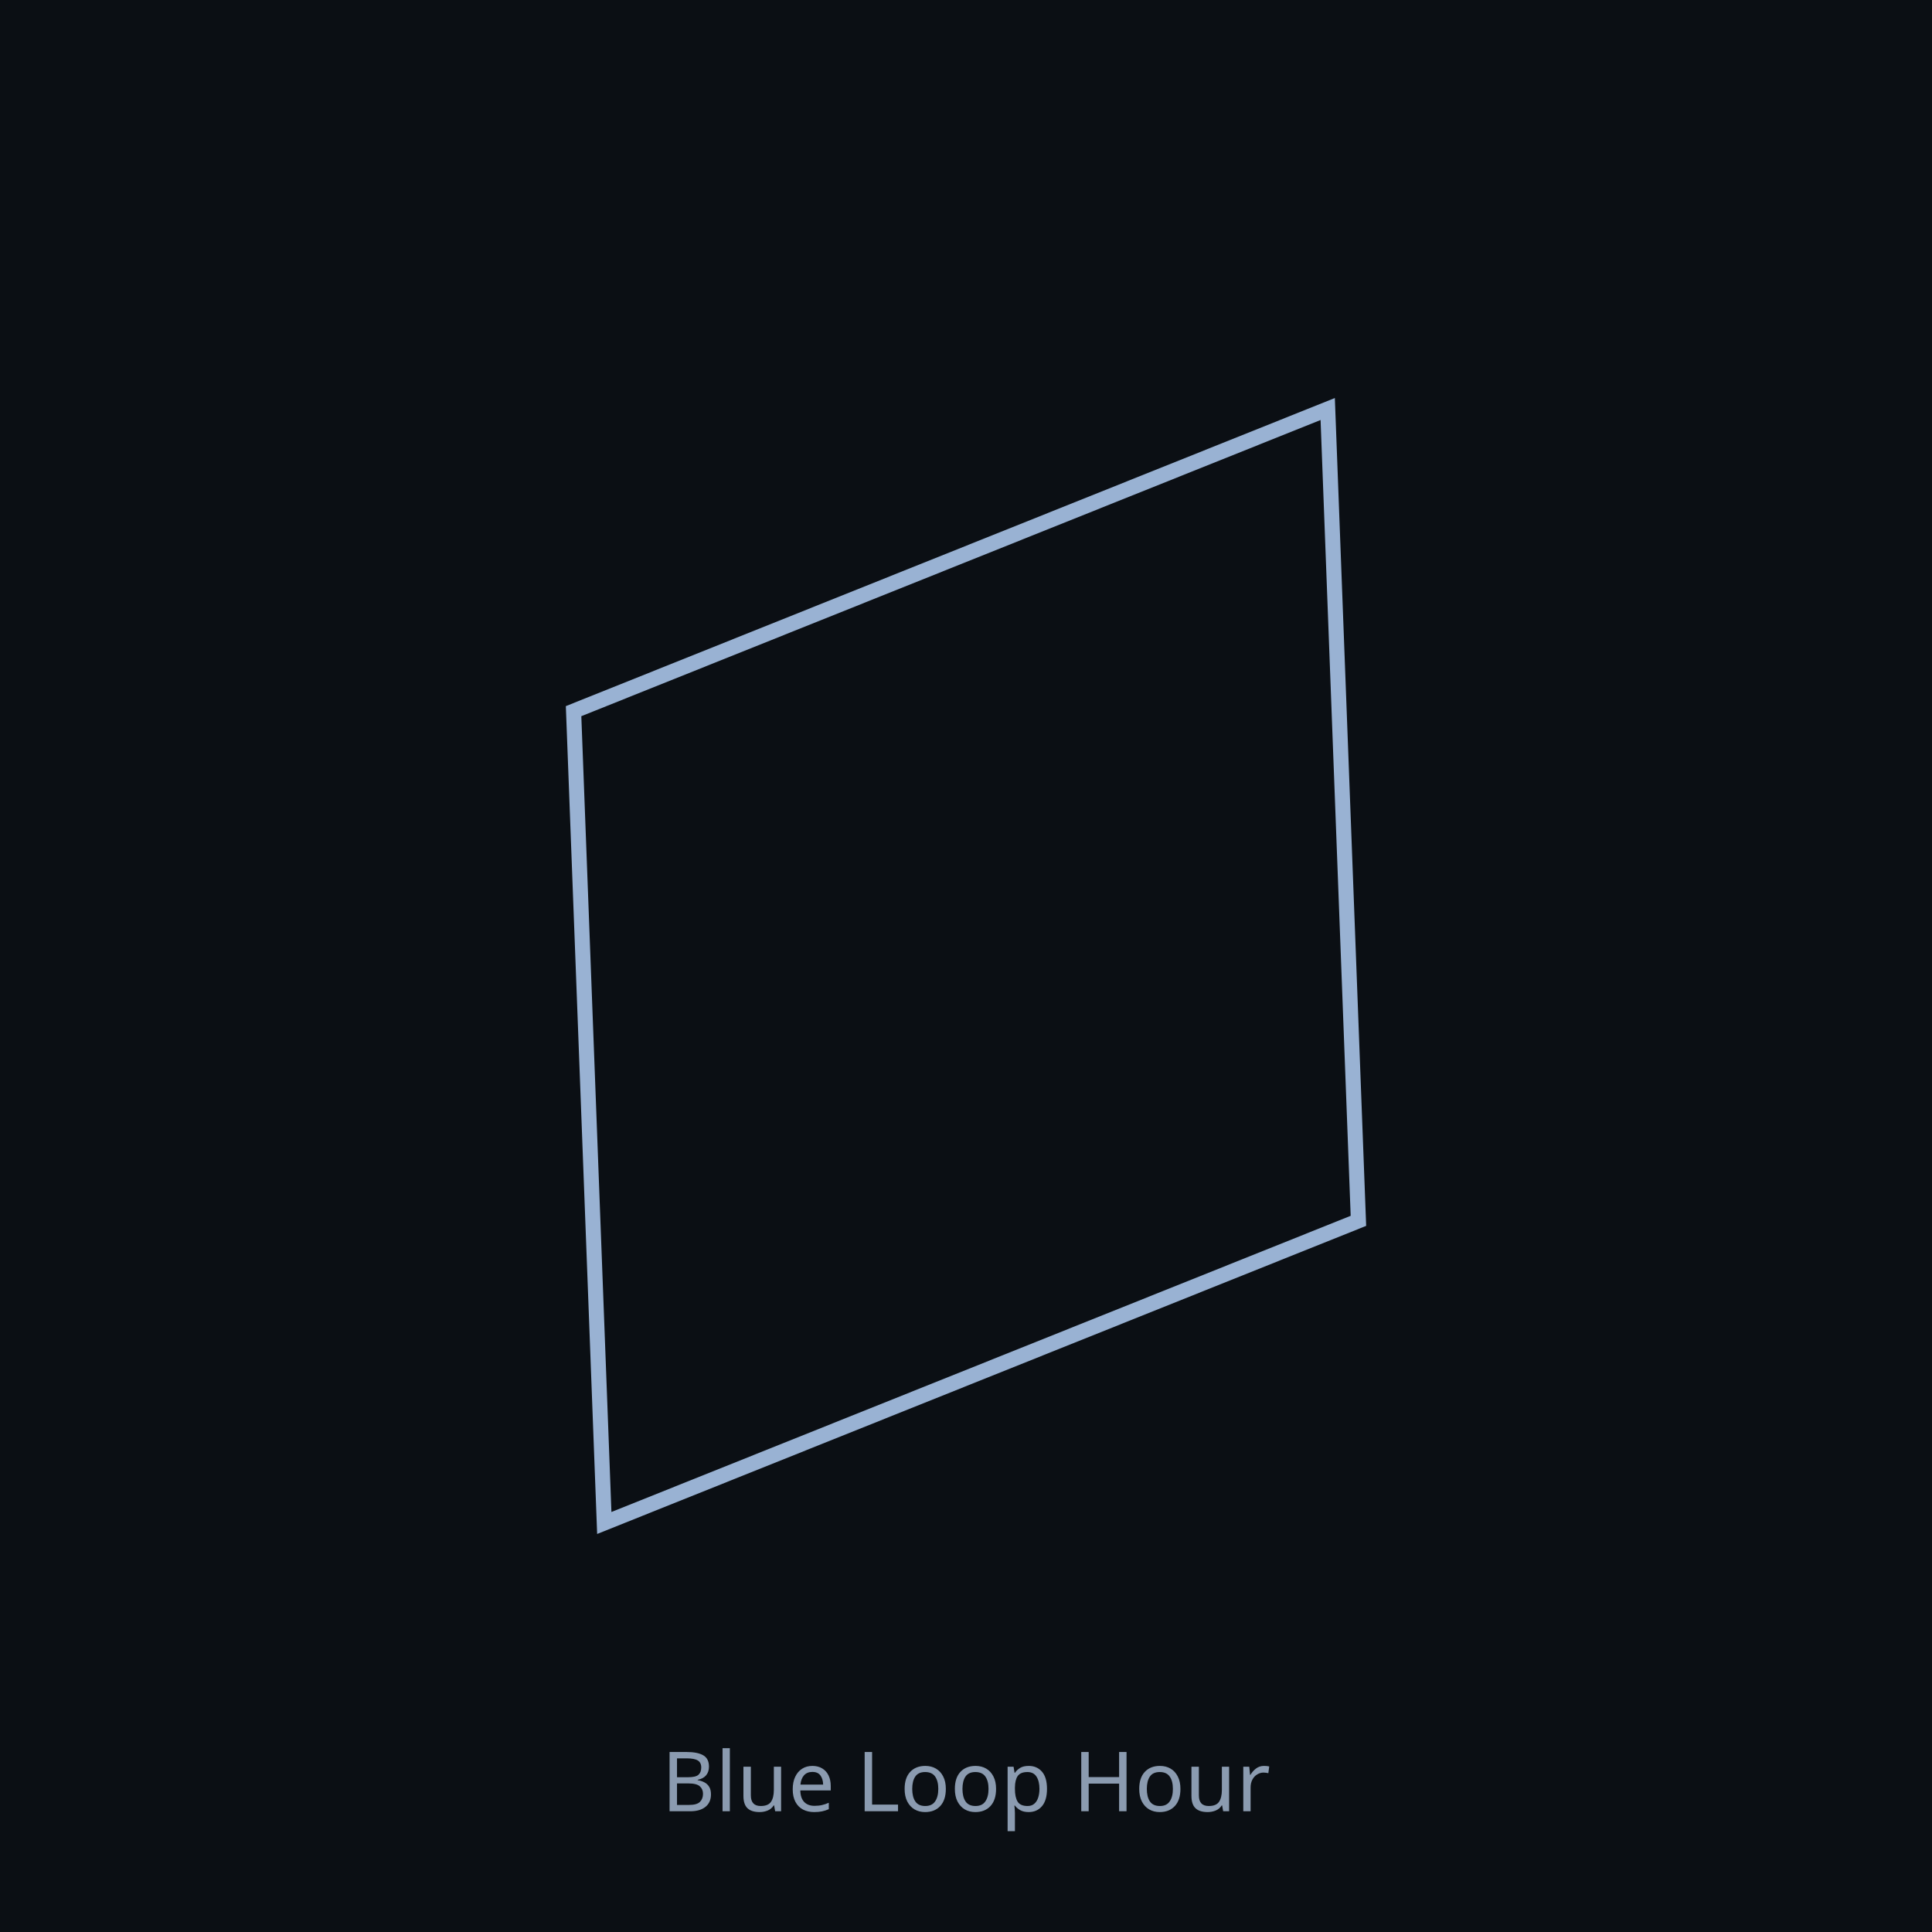
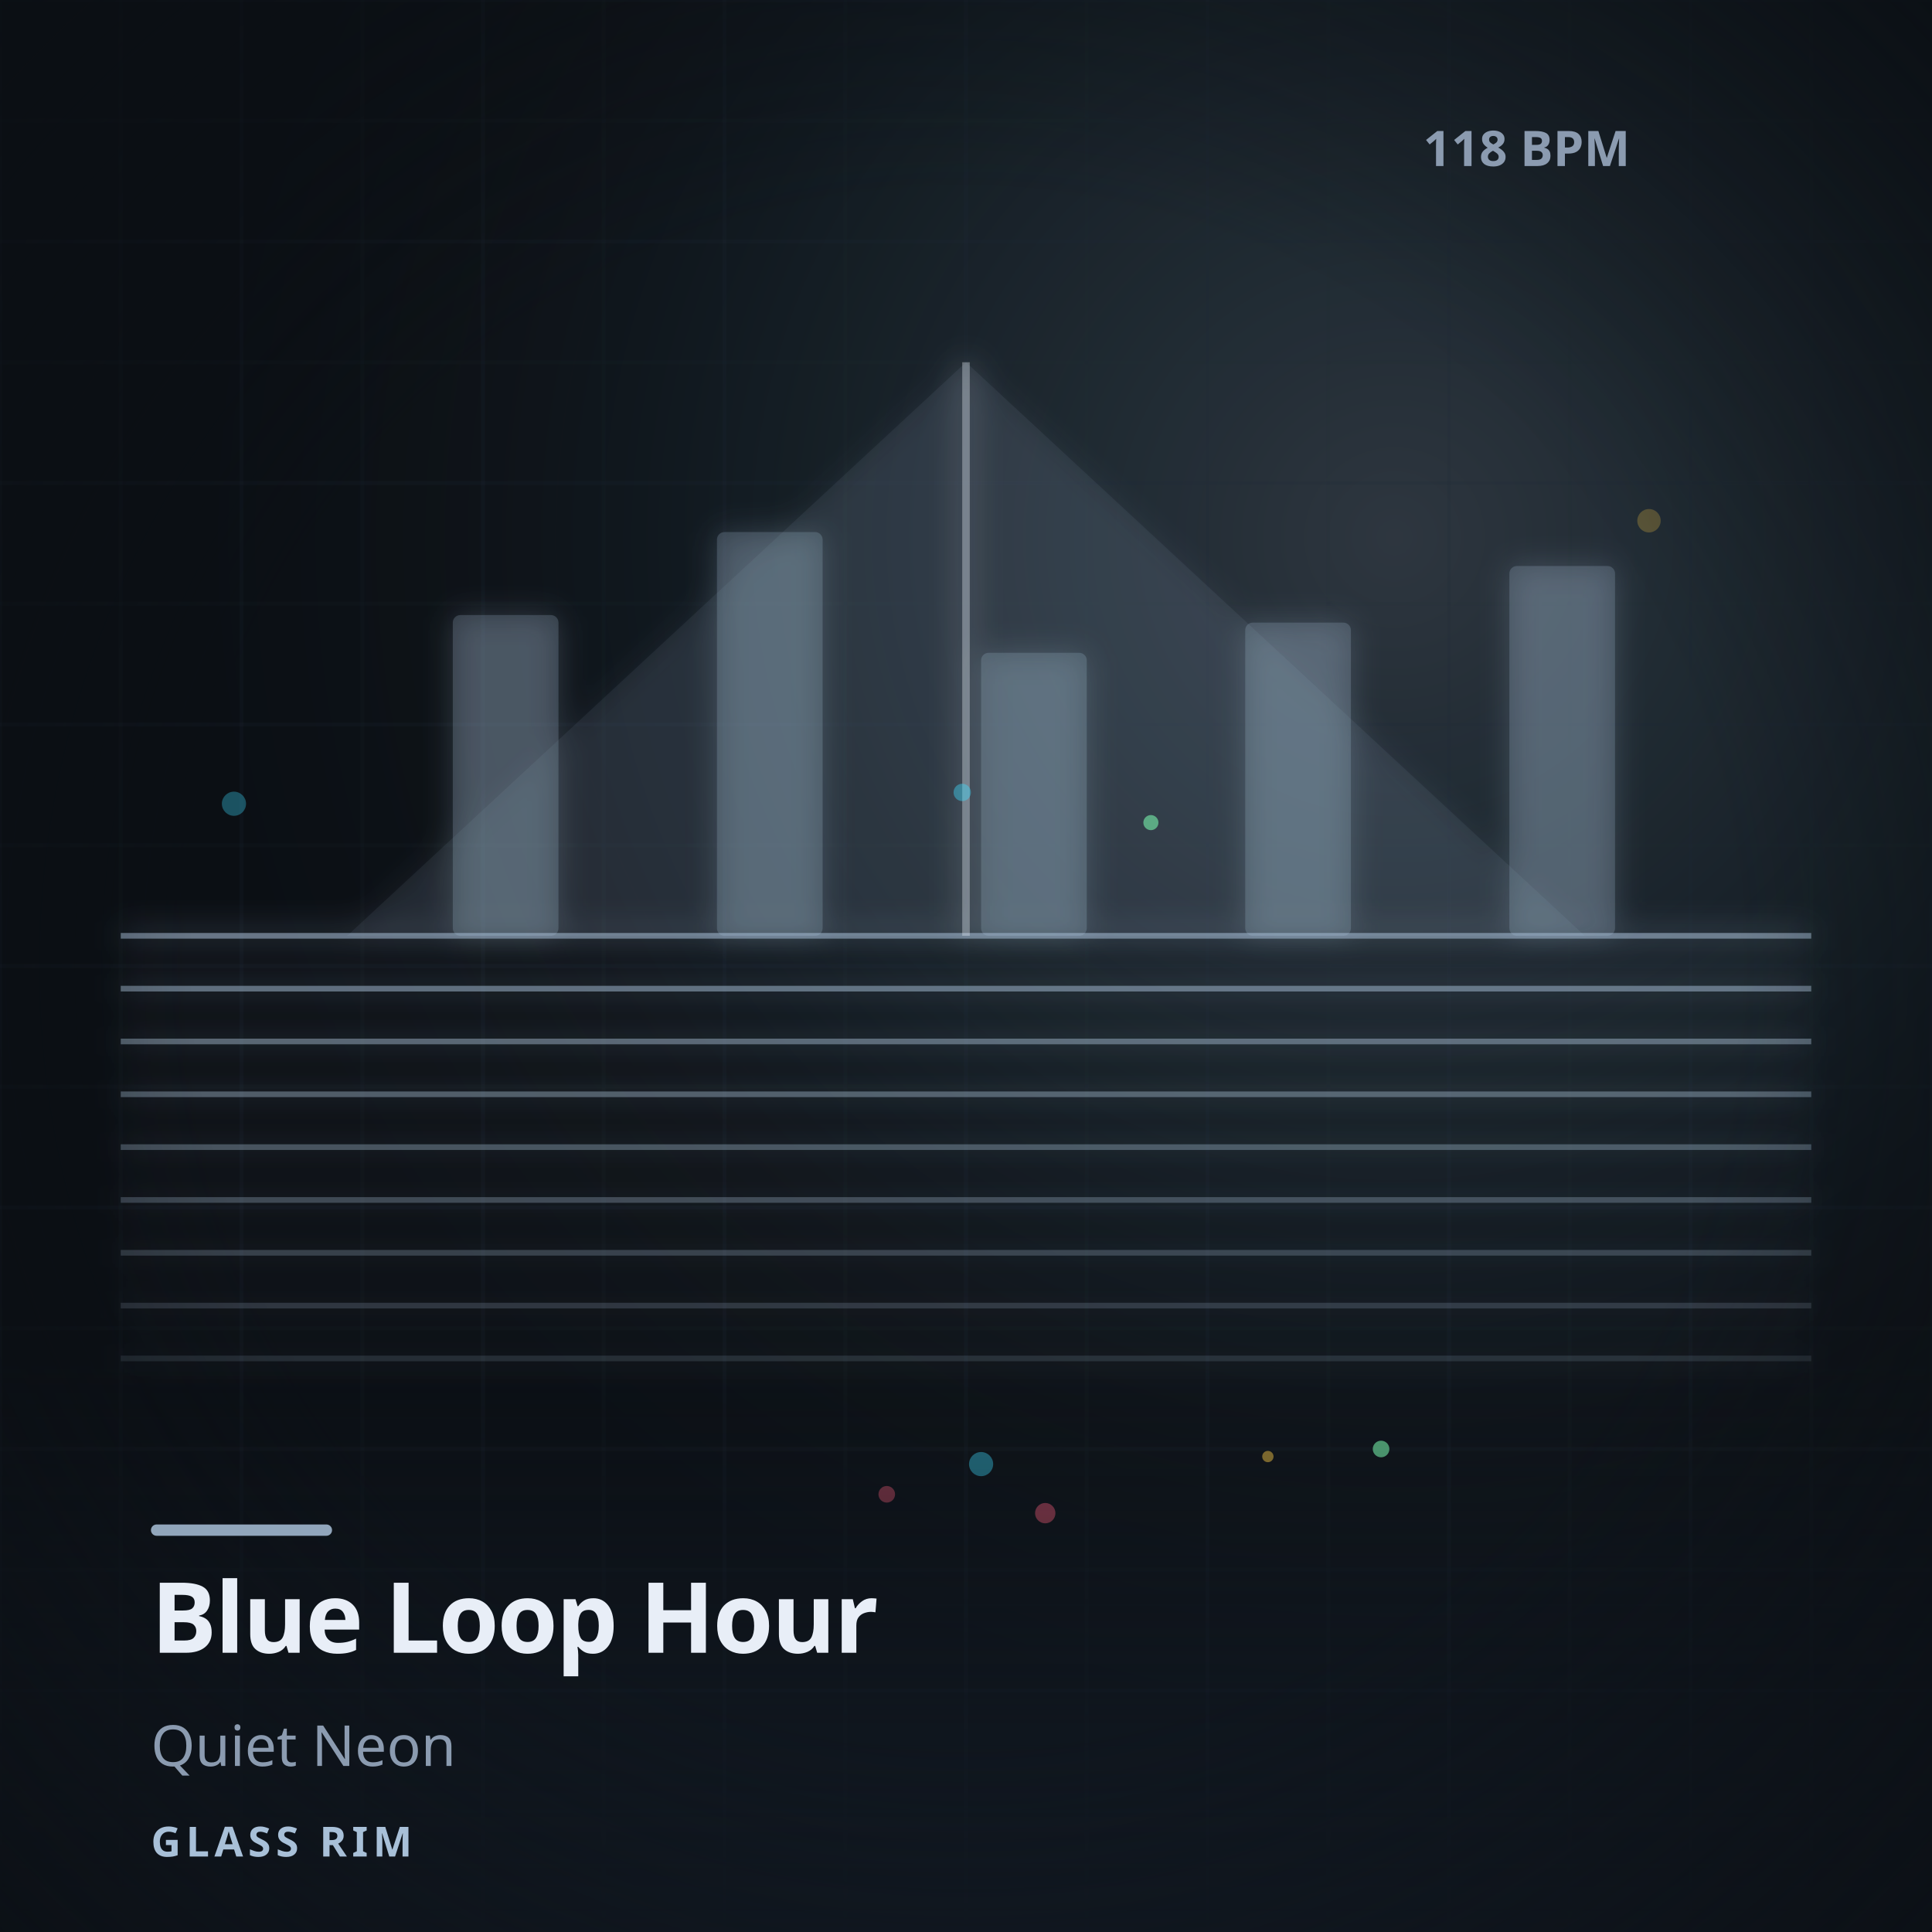
<svg xmlns="http://www.w3.org/2000/svg" width="512" height="512" viewBox="0 0 512 512">
-   <rect width="512" height="512" fill="#0b0f14" />
-   <polygon points="256,80 380,256 256,432 132,256" fill="none" stroke="#A8C4E8" stroke-width="4" opacity="0.9" transform="rotate(213 256 256)" />
-   <text x="256" y="480" text-anchor="middle" fill="#8b9bb0" font-family="system-ui" font-size="22">Blue Loop Hour</text>
+   <defs>
+     <radialGradient id="bgGlow" cx="72%" cy="28%" r="65%">
+       <stop offset="0%" stop-color="#A8C0D8" stop-opacity="0.22" />
+       <stop offset="55%" stop-color="#82c9e5" stop-opacity="0.06" />
+       <stop offset="100%" stop-color="#0B0F14" stop-opacity="0" />
+     </radialGradient>
+     <radialGradient id="vignette" cx="50%" cy="50%" r="72%">
+       <stop offset="55%" stop-color="#0B0F14" stop-opacity="0" />
+       <stop offset="100%" stop-color="#0B0F14" stop-opacity="0.92" />
+     </radialGradient>
+     <linearGradient id="titleFade" x1="0" y1="0" x2="0" y2="1">
+       <stop offset="0%" stop-color="#121A24" stop-opacity="0" />
+       <stop offset="100%" stop-color="#121A24" stop-opacity="0.94" />
+     </linearGradient>
+     <filter id="softGlow" x="-40%" y="-40%" width="180%" height="180%">
+       <feGaussianBlur stdDeviation="4" result="b" />
+       <feMerge>
+         <feMergeNode in="b" />
+         <feMergeNode in="SourceGraphic" />
+       </feMerge>
+     </filter>
+   </defs>
+   <rect width="512" height="512" fill="#0B0F14" />
+   <rect width="512" height="512" fill="url(#bgGlow)" />
+   <g opacity="0.9">
+     <line x1="0" y1="0" x2="0" y2="512" stroke="#1E2A3A" stroke-opacity="0.20" stroke-width="1" />
+     <line x1="32" y1="0" x2="32" y2="512" stroke="#1E2A3A" stroke-opacity="0.12" stroke-width="1" />
+     <line x1="64" y1="0" x2="64" y2="512" stroke="#1E2A3A" stroke-opacity="0.20" stroke-width="1" />
+     <line x1="96" y1="0" x2="96" y2="512" stroke="#1E2A3A" stroke-opacity="0.12" stroke-width="1" />
+     <line x1="128" y1="0" x2="128" y2="512" stroke="#1E2A3A" stroke-opacity="0.20" stroke-width="1" />
+     <line x1="160" y1="0" x2="160" y2="512" stroke="#1E2A3A" stroke-opacity="0.12" stroke-width="1" />
+     <line x1="192" y1="0" x2="192" y2="512" stroke="#1E2A3A" stroke-opacity="0.20" stroke-width="1" />
+     <line x1="224" y1="0" x2="224" y2="512" stroke="#1E2A3A" stroke-opacity="0.12" stroke-width="1" />
+     <line x1="256" y1="0" x2="256" y2="512" stroke="#1E2A3A" stroke-opacity="0.20" stroke-width="1" />
+     <line x1="288" y1="0" x2="288" y2="512" stroke="#1E2A3A" stroke-opacity="0.12" stroke-width="1" />
+     <line x1="320" y1="0" x2="320" y2="512" stroke="#1E2A3A" stroke-opacity="0.20" stroke-width="1" />
+     <line x1="352" y1="0" x2="352" y2="512" stroke="#1E2A3A" stroke-opacity="0.12" stroke-width="1" />
+     <line x1="384" y1="0" x2="384" y2="512" stroke="#1E2A3A" stroke-opacity="0.20" stroke-width="1" />
+     <line x1="416" y1="0" x2="416" y2="512" stroke="#1E2A3A" stroke-opacity="0.12" stroke-width="1" />
+     <line x1="448" y1="0" x2="448" y2="512" stroke="#1E2A3A" stroke-opacity="0.20" stroke-width="1" />
+     <line x1="480" y1="0" x2="480" y2="512" stroke="#1E2A3A" stroke-opacity="0.12" stroke-width="1" />
+     <line x1="512" y1="0" x2="512" y2="512" stroke="#1E2A3A" stroke-opacity="0.20" stroke-width="1" />
+     <line x1="0" y1="0" x2="512" y2="0" stroke="#1E2A3A" stroke-opacity="0.20" stroke-width="1" />
+     <line x1="0" y1="32" x2="512" y2="32" stroke="#1E2A3A" stroke-opacity="0.12" stroke-width="1" />
+     <line x1="0" y1="64" x2="512" y2="64" stroke="#1E2A3A" stroke-opacity="0.20" stroke-width="1" />
+     <line x1="0" y1="96" x2="512" y2="96" stroke="#1E2A3A" stroke-opacity="0.12" stroke-width="1" />
+     <line x1="0" y1="128" x2="512" y2="128" stroke="#1E2A3A" stroke-opacity="0.20" stroke-width="1" />
+     <line x1="0" y1="160" x2="512" y2="160" stroke="#1E2A3A" stroke-opacity="0.12" stroke-width="1" />
+     <line x1="0" y1="192" x2="512" y2="192" stroke="#1E2A3A" stroke-opacity="0.20" stroke-width="1" />
+     <line x1="0" y1="224" x2="512" y2="224" stroke="#1E2A3A" stroke-opacity="0.12" stroke-width="1" />
+     <line x1="0" y1="256" x2="512" y2="256" stroke="#1E2A3A" stroke-opacity="0.20" stroke-width="1" />
+     <line x1="0" y1="288" x2="512" y2="288" stroke="#1E2A3A" stroke-opacity="0.12" stroke-width="1" />
+     <line x1="0" y1="320" x2="512" y2="320" stroke="#1E2A3A" stroke-opacity="0.20" stroke-width="1" />
+     <line x1="0" y1="352" x2="512" y2="352" stroke="#1E2A3A" stroke-opacity="0.12" stroke-width="1" />
+     <line x1="0" y1="384" x2="512" y2="384" stroke="#1E2A3A" stroke-opacity="0.20" stroke-width="1" />
+     <line x1="0" y1="416" x2="512" y2="416" stroke="#1E2A3A" stroke-opacity="0.12" stroke-width="1" />
+     <line x1="0" y1="448" x2="512" y2="448" stroke="#1E2A3A" stroke-opacity="0.20" stroke-width="1" />
+     <line x1="0" y1="480" x2="512" y2="480" stroke="#1E2A3A" stroke-opacity="0.12" stroke-width="1" />
+     <line x1="0" y1="512" x2="512" y2="512" stroke="#1E2A3A" stroke-opacity="0.20" stroke-width="1" />
+   </g>
+   <g filter="url(#softGlow)">
+     <line x1="32" y1="248" x2="480" y2="248" stroke="#A8C0D8" stroke-width="1.5" opacity="0.55" />
+     <line x1="32" y1="262" x2="480" y2="262" stroke="#A8C0D8" stroke-width="1.5" opacity="0.50" />
+     <line x1="32" y1="276" x2="480" y2="276" stroke="#A8C0D8" stroke-width="1.5" opacity="0.45" />
+     <line x1="32" y1="290" x2="480" y2="290" stroke="#A8C0D8" stroke-width="1.5" opacity="0.40" />
+     <line x1="32" y1="304" x2="480" y2="304" stroke="#A8C0D8" stroke-width="1.5" opacity="0.35" />
+     <line x1="32" y1="318" x2="480" y2="318" stroke="#A8C0D8" stroke-width="1.5" opacity="0.30" />
+     <line x1="32" y1="332" x2="480" y2="332" stroke="#A8C0D8" stroke-width="1.5" opacity="0.25" />
+     <line x1="32" y1="346" x2="480" y2="346" stroke="#A8C0D8" stroke-width="1.5" opacity="0.20" />
+     <line x1="32" y1="360" x2="480" y2="360" stroke="#A8C0D8" stroke-width="1.5" opacity="0.15" />
+     <polygon points="256,96 420,248 92,248" fill="#A8C0D8" opacity="0.08" />
+     <line x1="256" y1="96" x2="256" y2="248" stroke="#E8EEF7" stroke-width="2" opacity="0.35" />
+     <rect x="120" y="163" width="28" height="85" fill="#A8C0D8" opacity="0.22" rx="2" />
+     <rect x="190" y="141" width="28" height="107" fill="#A8C0D8" opacity="0.22" rx="2" />
+     <rect x="260" y="173" width="28" height="75" fill="#A8C0D8" opacity="0.22" rx="2" />
+     <rect x="330" y="165" width="28" height="83" fill="#A8C0D8" opacity="0.22" rx="2" />
+     <rect x="400" y="150" width="28" height="98" fill="#A8C0D8" opacity="0.22" rx="2" />
+   </g>
+   <g>
+     <circle cx="260.0" cy="388.0" r="3.2" fill="#3DDCFF" opacity="0.44" />
+     <circle cx="366.0" cy="384.0" r="2.2" fill="#7CFFB2" opacity="0.63" />
+     <circle cx="437.0" cy="138.0" r="3.1" fill="#F5C542" opacity="0.27" />
+     <circle cx="277.0" cy="401.0" r="2.7" fill="#FF5C7A" opacity="0.49" />
+     <circle cx="62.0" cy="213.0" r="3.2" fill="#3DDCFF" opacity="0.33" />
+     <circle cx="305.0" cy="218.0" r="2.0" fill="#7CFFB2" opacity="0.56" />
+     <circle cx="336.0" cy="386.0" r="1.5" fill="#F5C542" opacity="0.56" />
+     <circle cx="235.0" cy="396.0" r="2.2" fill="#FF5C7A" opacity="0.42" />
+     <circle cx="255.0" cy="210.0" r="2.3" fill="#3DDCFF" opacity="0.41" />
+   </g>
+   <rect x="0" y="360" width="512" height="152" fill="url(#titleFade)" />
+   <rect width="512" height="512" fill="url(#vignette)" />
+   <text x="40" y="438" fill="#E8EEF7" font-family="Sora, IBM Plex Sans, system-ui, sans-serif" font-size="26" font-weight="700" letter-spacing="-0.02em">Blue Loop Hour</text>
+   <text x="40" y="468" fill="#8B9BB0" font-family="IBM Plex Sans, system-ui, sans-serif" font-size="15" font-weight="500">Quiet Neon</text>
+   <text x="40" y="492" fill="#A8C0D8" font-family="IBM Plex Sans, system-ui, sans-serif" font-size="11" font-weight="600" letter-spacing="0.12em">GLASS RIM</text>
+   <text x="432" y="44" text-anchor="end" fill="#8B9BB0" font-family="IBM Plex Sans, system-ui, sans-serif" font-size="13" font-weight="600">118 BPM</text>
+   <rect x="40" y="404" width="48" height="3" fill="#A8C0D8" opacity="0.85" rx="1.5" />
</svg>
